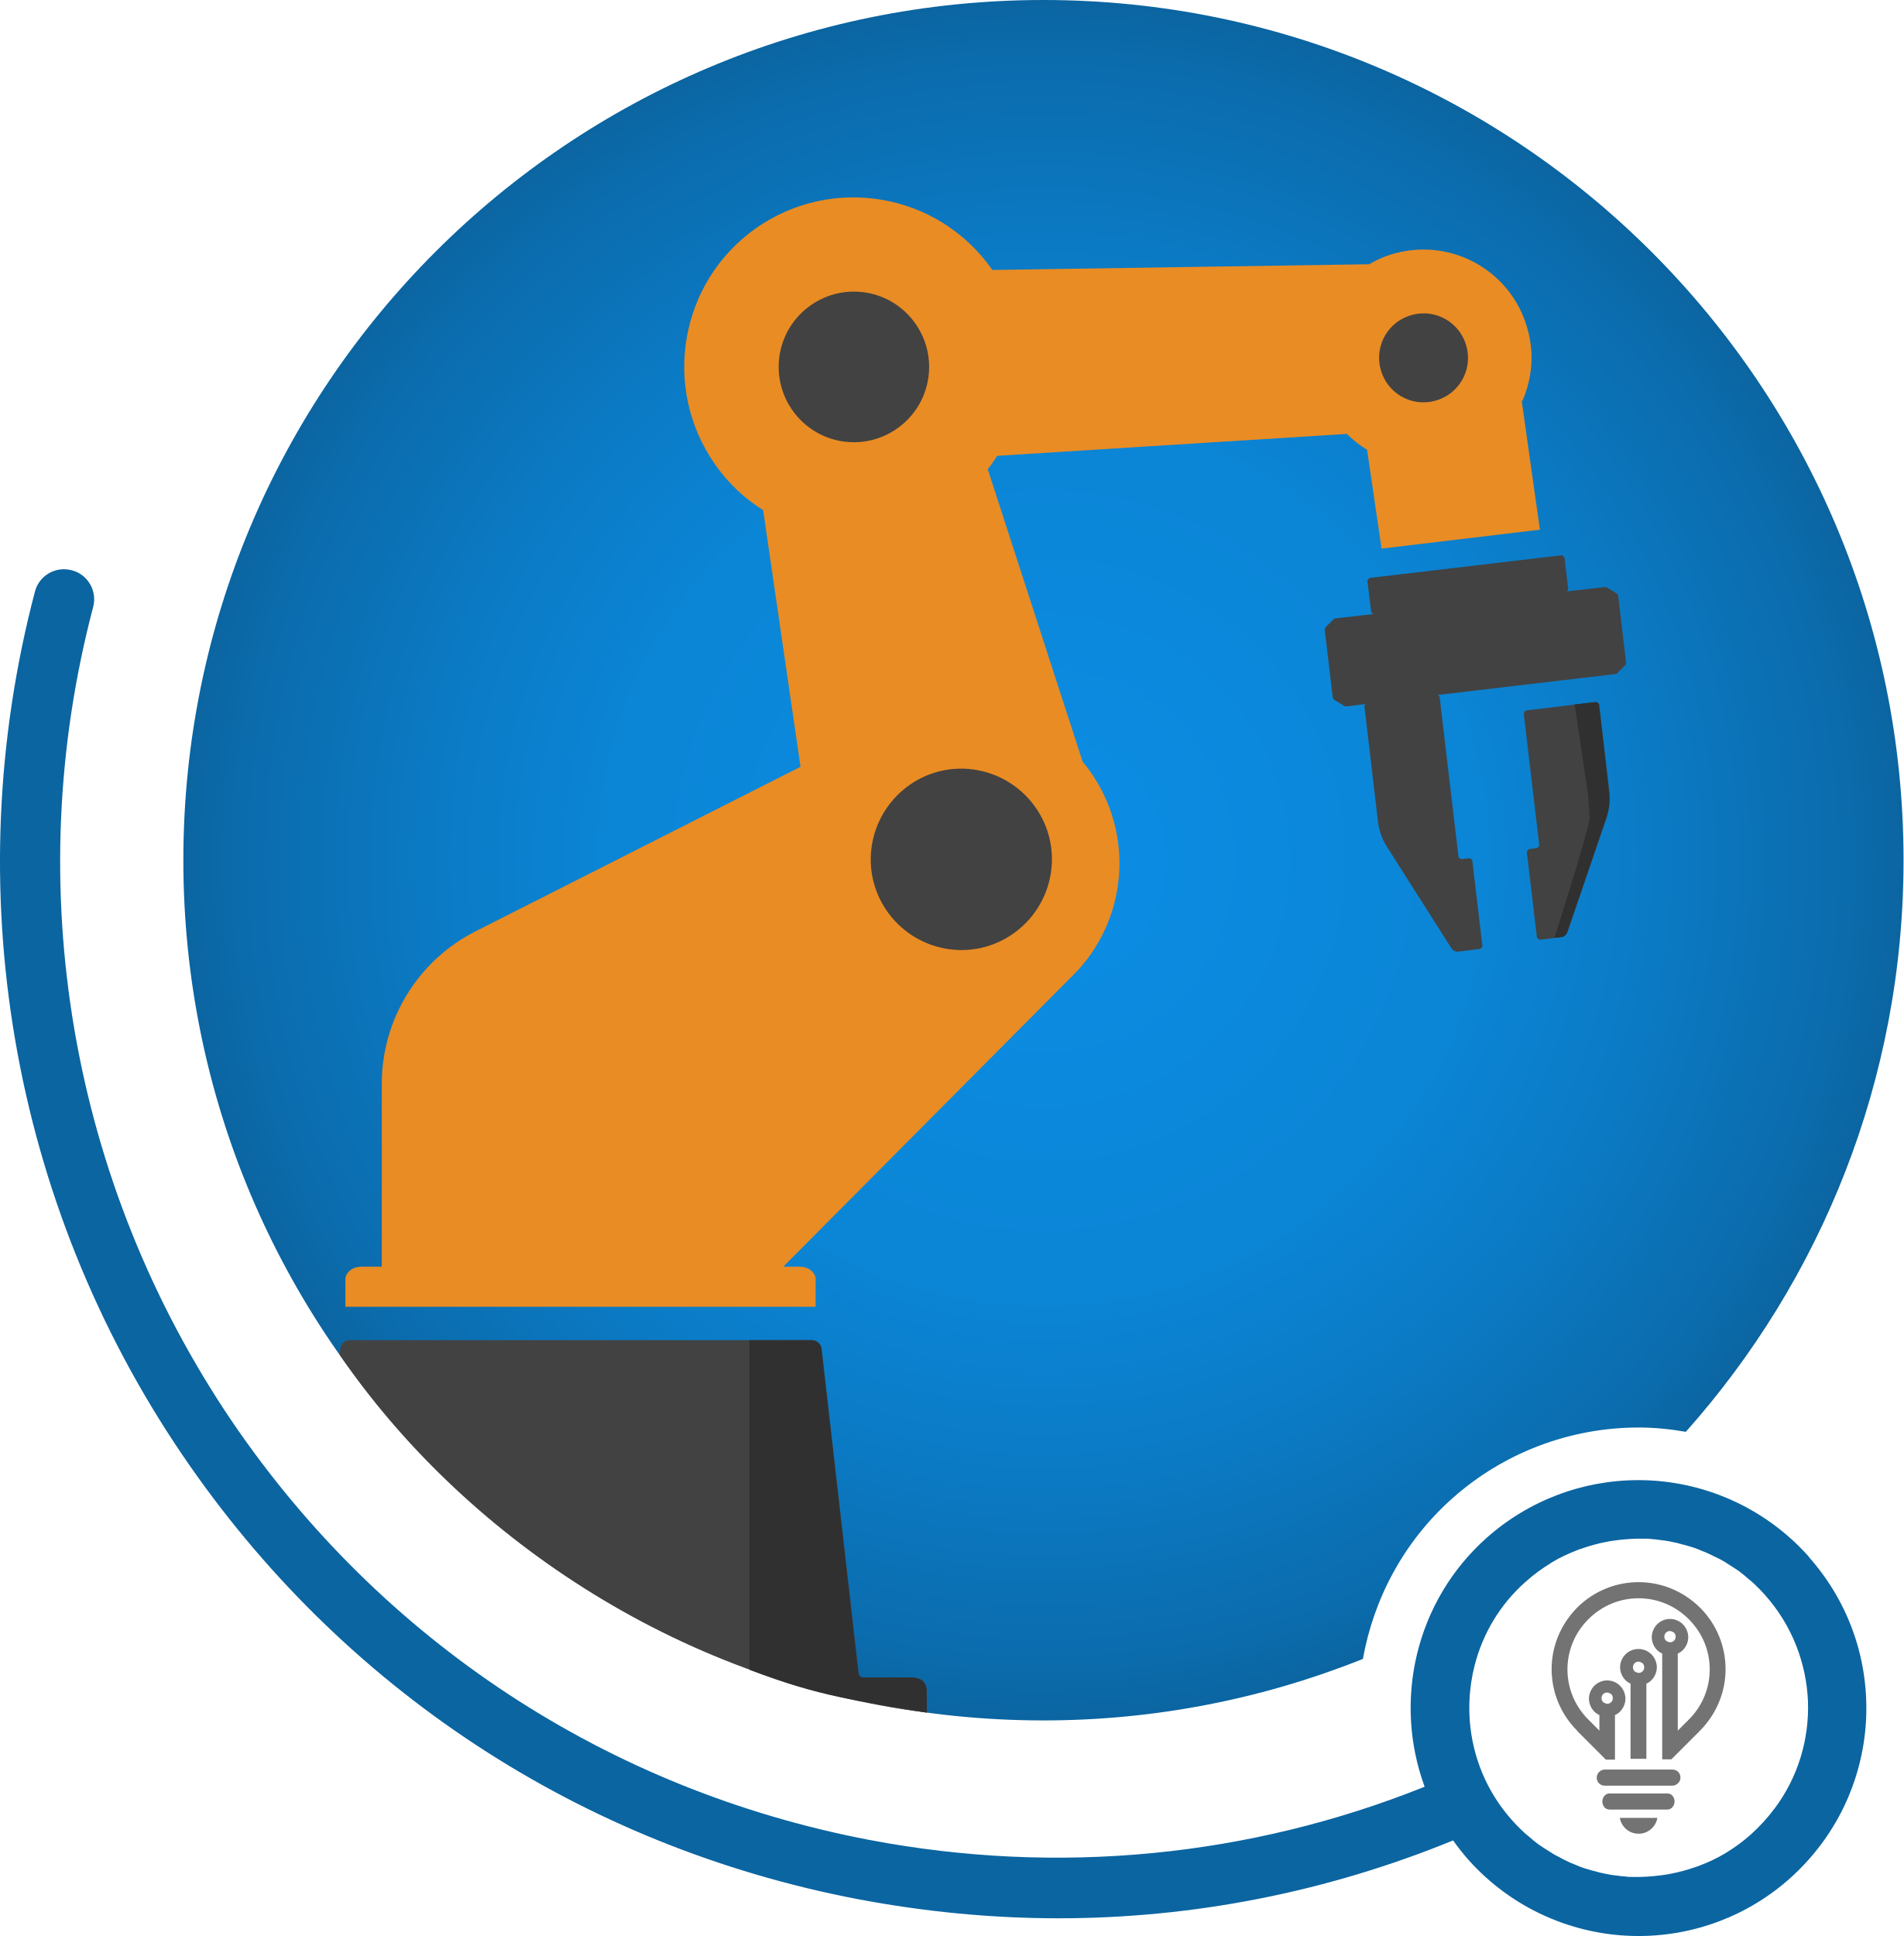
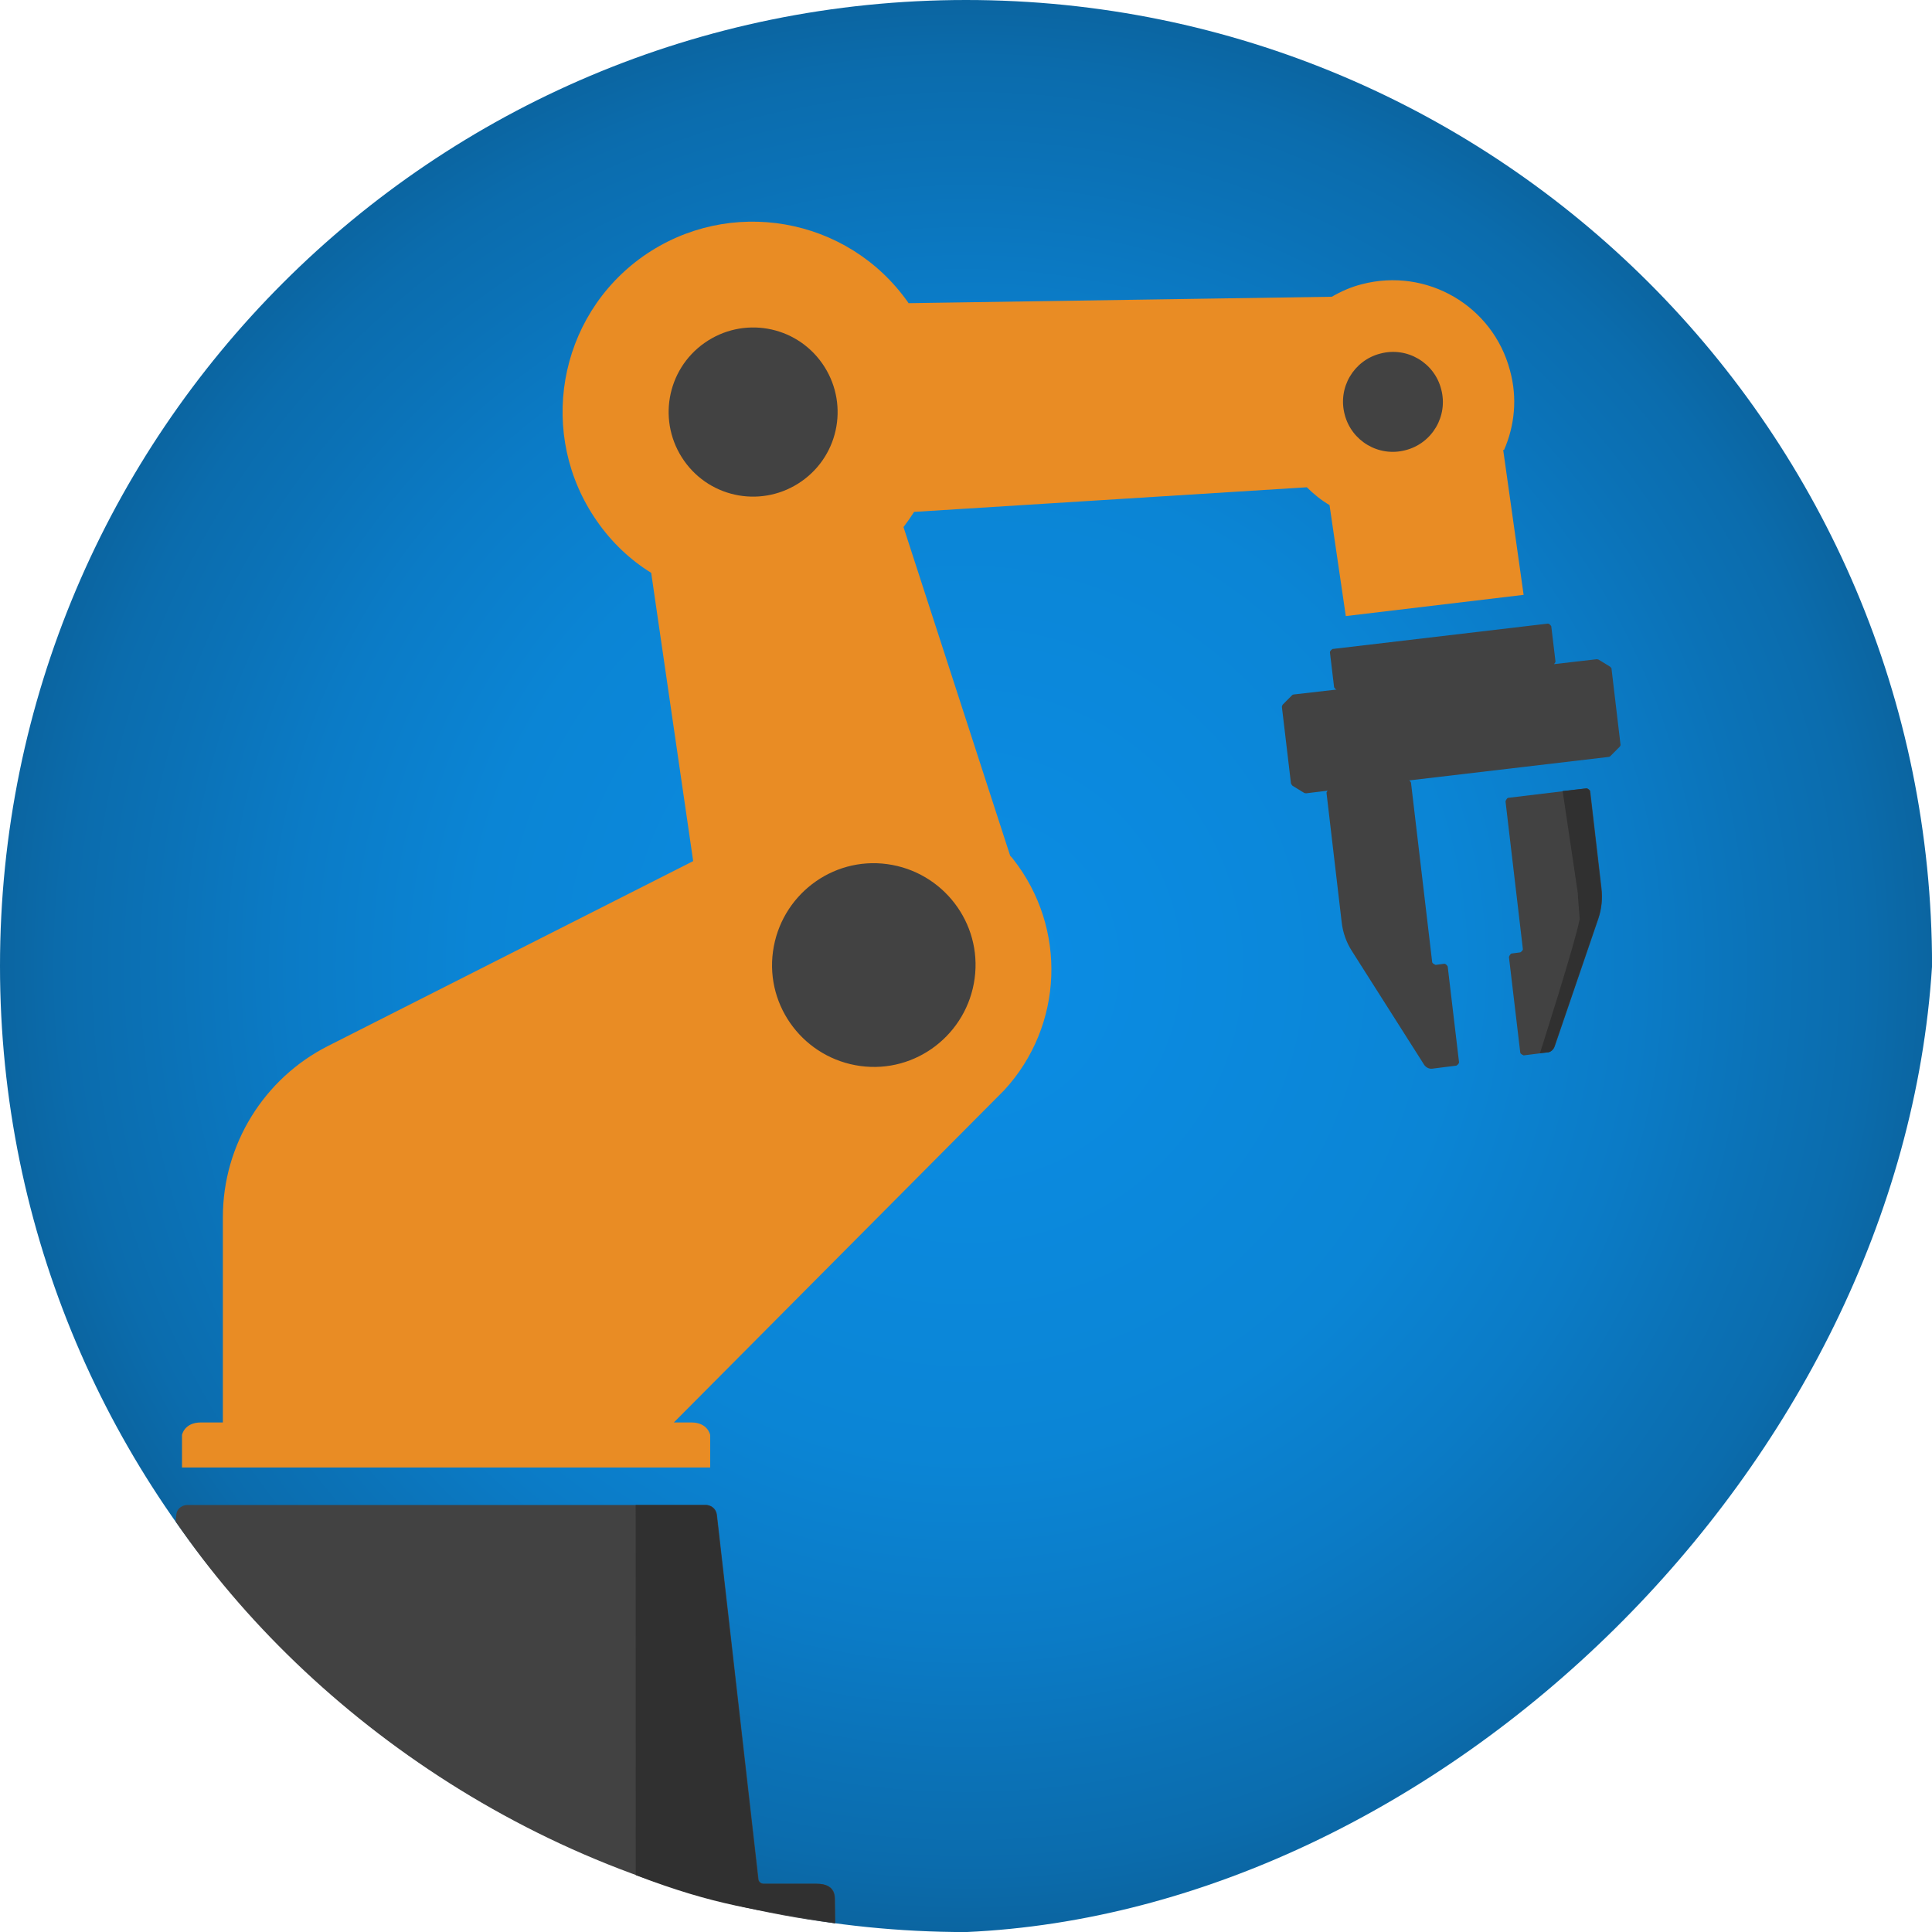
- <svg xmlns="http://www.w3.org/2000/svg" width="18.762mm" height="19.079mm" viewBox="0 0 18.762 19.079" version="1.1" id="svg42346">
-   <defs id="defs42343">
+ <svg xmlns="http://www.w3.org/2000/svg" width="16.954mm" height="16.954mm" viewBox="0 0 16.954 16.954" version="1.1" id="svg41869">
+   <defs id="defs41866">
    <radialGradient id="radial-gradient" cx="38.88" cy="32.04" fx="38.88" fy="32.04" r="32.04" gradientUnits="userSpaceOnUse">
      <stop offset="0" stop-color="#1976d2" id="stop1154" style="stop-color:#0b8de5;stop-opacity:1" />
      <stop offset=".51" stop-color="#1874d0" id="stop1156" style="stop-color:#0b85d5;stop-opacity:1" />
      <stop offset=".7" stop-color="#1871c9" id="stop1158" style="stop-color:#0b7bc6;stop-opacity:1" />
      <stop offset=".83" stop-color="#166abd" id="stop1160" style="stop-color:#0b72b7;stop-opacity:1" />
      <stop offset=".93" stop-color="#1461ac" id="stop1162" style="stop-color:#0b6cad;stop-opacity:1" />
      <stop offset="1" stop-color="#13599e" id="stop1164" style="stop-color:#0b65a1;stop-opacity:1" />
    </radialGradient>
  </defs>
-   <g id="layer1" transform="translate(-189.2996,-273.8522)">
-     <g id="g41457" transform="matrix(0.2645833,0,0,0.2645833,189.297,273.8522)">
-       <path class="cls-5" d="m 54.11,55.81 c 1.91,-1.7 4.38,-2.64 6.94,-2.64 v 0 c 0.59,0 1.18,0.06 1.76,0.16 5.04,-5.66 8.11,-13.12 8.11,-21.29 C 70.92,14.34 56.57,0 38.88,0 21.19,0 6.84,14.34 6.84,32.04 c 0,17.7 14.34,32.04 32.04,32.04 4.21,0 8.22,-0.82 11.9,-2.29 0.4,-2.23 1.51,-4.36 3.33,-5.98 z" id="path1195" style="fill:url(#radial-gradient)" />
+   <g id="layer1" transform="translate(-54.00369,-67.68725)">
+     <g id="g41457" transform="matrix(0.2645833,0,0,0.2645833,52.19394,67.68725)">
+       <path class="cls-5" d="M 70.92,32.04 C 70.92,14.34 56.57,0 38.88,0 21.19,0 6.84,14.34 6.84,32.04 c 0,17.7 14.34,32.04 32.04,32.04 15.697,-0.698 30.991,-15.433 32.04,-32.04 z" id="path1195" style="fill:url(#radial-gradient)" />
      <g id="g92492" transform="matrix(1.03378,0,0,1.020215,-3.000374,-1.35871)">
        <path class="cls-4" d="m 57.771,15.966 c 0.34,-0.788 0.437,-1.687 0.194,-2.586 -0.546,-2.106 -2.671,-3.362 -4.758,-2.807 -0.34,0.086 -0.668,0.234 -0.959,0.406 l -13.583,0.209 c 0,0 0,-0.012 -0.012,-0.025 -1.942,-2.795 -5.742,-3.46 -8.497,-1.502 -2.756,1.97 -3.411,5.824 -1.481,8.619 0.473,0.69 1.068,1.256 1.736,1.675 l 1.347,9.371 -11.714,6.009 c -2.064,1.059 -3.375,3.214 -3.375,5.566 v 6.674 h -0.704 c -0.534,0 -0.607,0.406 -0.607,0.406 v 1.059 H 32.303 v -1.059 c 0,0 -0.073,-0.406 -0.607,-0.406 h -0.558 l 10.597,-10.799 c 1.906,-2.093 2.027,-5.27 0.291,-7.511 -0.024,-0.037 -0.061,-0.074 -0.097,-0.111 l -3.423,-10.688 c 0.121,-0.16 0.231,-0.32 0.34,-0.493 l 12.6,-0.8 c 0.219,0.222 0.461,0.419 0.728,0.579 l 0.522,3.608 5.705,-0.69 -0.656,-4.716 z" id="path1197" style="fill:#e98c24;fill-opacity:1" />
        <path class="cls-4" d="m 61.23,23.083 c 0,0 -0.024,-0.049 -0.049,-0.074 l -0.376,-0.234 c 0,0 -0.036,-0.012 -0.061,-0.012 L 59.373,22.923 c 0,0 0.061,-0.062 0.049,-0.099 l -0.134,-1.133 c 0,0 -0.049,-0.086 -0.109,-0.086 l -6.907,0.825 c 0,0 -0.085,0.049 -0.085,0.111 l 0.134,1.133 c 0,0 0.036,0.074 0.085,0.074 L 51.034,23.908 c 0,0 -0.036,0 -0.061,0.025 l -0.303,0.308 c 0,0 -0.024,0.049 -0.024,0.074 l 0.291,2.487 c 0,0 0.024,0.049 0.049,0.074 l 0.376,0.234 c 0,0 0.036,0.012 0.061,0.012 l 0.692,-0.086 c 0,0 -0.049,0.049 -0.036,0.086 l 0.486,4.199 c 0.036,0.32 0.146,0.64 0.316,0.911 l 2.331,3.719 c 0.061,0.086 0.158,0.135 0.255,0.123 l 0.777,-0.099 c 0,0 0.085,-0.049 0.085,-0.111 l -0.364,-3.115 c 0,0 -0.049,-0.086 -0.109,-0.086 l -0.279,0.037 c 0,0 -0.097,-0.037 -0.109,-0.086 l -0.68,-5.837 c 0,0 -0.024,-0.062 -0.061,-0.074 L 61.121,25.94 c 0,0 0.036,0 0.061,-0.025 l 0.303,-0.308 c 0,0 0.036,-0.049 0.024,-0.074 l -0.291,-2.487 z" id="path1199" style="fill:#424242;fill-opacity:1" />
        <path class="cls-4" d="m 23.842,50.259 h -7.587 -0.74 c -0.085,0 -0.316,0.062 -0.34,0.32 l -0.02,0.218 c 4.331,6.42 12.055,11.912 21.158,13.059 l -0.004,-0.804 c -0.002,-0.357 -0.255,-0.48 -0.583,-0.48 h -1.699 c -0.085,0 -0.158,-0.062 -0.17,-0.135 L 32.522,50.579 c -0.036,-0.259 -0.255,-0.32 -0.34,-0.32 h -0.74 -7.587 z" id="path1201" style="fill:#424242;fill-opacity:1" />
        <path class="cls-2" d="m 29.916,62.292 c 2.599,1.006 3.803,1.107 6.397,1.565 l -0.016,-0.804 c -0.007,-0.357 -0.255,-0.48 -0.583,-0.48 H 34.015 c -0.085,0 -0.158,-0.062 -0.17,-0.135 L 32.51,50.579 c -0.036,-0.259 -0.255,-0.32 -0.34,-0.32 h -0.74 -1.517" id="path1203" style="fill:#303030;fill-opacity:1" />
        <path class="cls-2" d="m 31.466,16.31 c -0.862,-1.244 -0.571,-2.955 0.656,-3.83 1.226,-0.874 2.913,-0.579 3.775,0.665 0.862,1.244 0.571,2.955 -0.656,3.83 -1.226,0.874 -2.913,0.579 -3.775,-0.665 z" id="path1205" style="fill:#424242;fill-opacity:1" />
        <path class="cls-2" d="m 40.788,33.143 c -0.243,1.81 -1.882,3.091 -3.666,2.844 -1.784,-0.246 -3.047,-1.909 -2.804,-3.719 0.243,-1.81 1.882,-3.091 3.666,-2.844 1.784,0.246 3.047,1.909 2.804,3.719 z" id="path1207" style="fill:#424242;fill-opacity:1" />
        <path class="cls-2" d="m 54.615,15.966 c -0.862,0.234 -1.736,-0.296 -1.954,-1.157 -0.231,-0.874 0.291,-1.761 1.141,-1.982 0.862,-0.234 1.736,0.296 1.954,1.157 0.231,0.874 -0.291,1.761 -1.141,1.982 z" id="path1209" style="fill:#424242;fill-opacity:1" />
        <path class="cls-4" d="m 58.378,32.195 -0.558,-4.815 c 0,0 0.036,-0.099 0.085,-0.111 l 2.525,-0.308 c 0,0 0.097,0.037 0.109,0.086 l 0.364,3.177 c 0.036,0.32 0,0.653 -0.097,0.96 l -1.408,4.174 c -0.036,0.099 -0.121,0.172 -0.218,0.185 l -0.777,0.099 c 0,0 -0.097,-0.037 -0.109,-0.086 l -0.364,-3.115 c 0,0 0.036,-0.099 0.085,-0.111 l 0.279,-0.037 c 0,0 0.085,-0.049 0.085,-0.111 z" id="path1211" style="fill:#424242;fill-opacity:1" />
        <path class="cls-2" d="m 58.936,35.569 0.231,-0.025 c 0.097,0 0.182,-0.086 0.219,-0.185 l 1.408,-4.174 c 0.109,-0.308 0.134,-0.64 0.097,-0.96 l -0.364,-3.177 c 0,0 -0.049,-0.086 -0.109,-0.086 l -0.765,0.086 0.486,3.312 c 0,0 0,0.086 0.061,0.85 -0.146,0.788 -1.275,4.359 -1.275,4.359 z" id="path1213" style="fill:#303030;fill-opacity:1" />
      </g>
-       <path class="cls-3" d="m 67.39,57.98 c -1.61,-1.81 -3.92,-2.85 -6.35,-2.85 -2.08,0 -4.08,0.76 -5.64,2.14 -2.68,2.38 -3.49,6.1 -2.32,9.28 -6.51,2.61 -13.64,3.32 -20.69,1.98 C 22.65,66.67 14.22,61.13 8.65,52.94 2.63,44.05 0.74,33 3.48,22.61 c 0.16,-0.6 -0.2,-1.22 -0.8,-1.37 -0.6,-0.16 -1.22,0.2 -1.37,0.8 -2.9,11.02 -0.9,22.74 5.5,32.16 5.91,8.7 14.85,14.57 25.17,16.54 2.49,0.47 4.98,0.71 7.46,0.71 5.06,0 10.03,-0.99 14.7,-2.9 0.17,0.24 0.36,0.48 0.56,0.71 1.61,1.81 3.92,2.85 6.35,2.85 2.08,0 4.08,-0.76 5.63,-2.14 1.69,-1.51 2.7,-3.58 2.84,-5.84 0.13,-2.26 -0.62,-4.44 -2.13,-6.14 z m -1.3,9.41 c -0.25,0.34 -0.54,0.65 -0.86,0.94 -0.28,0.25 -0.58,0.47 -0.89,0.66 -0.03,0.02 -0.06,0.04 -0.08,0.05 -0.3,0.18 -0.61,0.32 -0.92,0.44 -0.05,0.02 -0.09,0.04 -0.14,0.05 -0.31,0.11 -0.63,0.2 -0.95,0.26 -0.05,0.01 -0.11,0.02 -0.16,0.03 -0.32,0.05 -0.64,0.08 -0.97,0.09 -0.08,0 -0.16,0 -0.24,0 -0.12,0 -0.23,0 -0.35,-0.02 -0.09,0 -0.19,-0.02 -0.28,-0.03 C 60.13,69.85 60.02,69.83 59.9,69.81 59.81,69.79 59.72,69.77 59.62,69.75 59.51,69.72 59.39,69.69 59.28,69.66 59.19,69.63 59.1,69.61 59.01,69.58 58.9,69.54 58.79,69.5 58.68,69.45 58.59,69.42 58.51,69.38 58.42,69.34 58.31,69.29 58.2,69.23 58.09,69.17 58.01,69.13 57.93,69.09 57.85,69.04 57.74,68.97 57.63,68.9 57.52,68.83 57.45,68.78 57.38,68.74 57.31,68.69 57.19,68.6 57.08,68.51 56.97,68.41 56.91,68.36 56.86,68.32 56.8,68.27 c -0.16,-0.15 -0.32,-0.31 -0.47,-0.48 -1.3,-1.46 -1.79,-3.36 -1.51,-5.16 0.03,-0.2 0.07,-0.4 0.12,-0.59 0.3,-1.18 0.94,-2.28 1.92,-3.14 0,0 0,0 0,0 0.28,-0.25 0.58,-0.47 0.89,-0.66 0.03,-0.02 0.06,-0.04 0.09,-0.06 0.3,-0.18 0.61,-0.32 0.92,-0.44 0.05,-0.02 0.09,-0.04 0.14,-0.05 0.31,-0.11 0.63,-0.2 0.95,-0.26 0.05,-0.01 0.11,-0.02 0.16,-0.03 0.32,-0.05 0.64,-0.08 0.97,-0.09 0.08,0 0.16,0 0.24,0 0.12,0 0.23,0 0.35,0.02 0.09,0 0.19,0.02 0.28,0.03 0.12,0.01 0.23,0.03 0.35,0.05 0.09,0.02 0.18,0.04 0.28,0.06 0.11,0.03 0.23,0.06 0.34,0.09 0.09,0.03 0.18,0.05 0.27,0.08 0.11,0.04 0.22,0.08 0.33,0.13 0.09,0.03 0.17,0.07 0.26,0.11 0.11,0.05 0.22,0.11 0.33,0.16 0.08,0.04 0.16,0.08 0.24,0.13 0.11,0.07 0.22,0.14 0.33,0.21 0.07,0.05 0.14,0.09 0.21,0.14 0.12,0.09 0.23,0.18 0.34,0.28 0.06,0.05 0.11,0.09 0.17,0.14 0.16,0.15 0.32,0.31 0.47,0.48 1.01,1.14 1.53,2.54 1.59,3.95 0.05,1.41 -0.37,2.83 -1.25,4 z" id="path1217" style="fill:#0b65a1;fill-opacity:1" />
-       <g id="g1227">
-         <path class="cls-3" d="M 58.76,64.46 C 58.13,63.83 57.81,63 57.81,62.17 c 0,-0.83 0.32,-1.65 0.95,-2.29 0.63,-0.63 1.46,-0.95 2.29,-0.95 0.83,0 1.65,0.32 2.29,0.95 0.63,0.63 0.95,1.46 0.95,2.29 0,0.83 -0.32,1.65 -0.95,2.29 l -1.07,1.07 h -0.34 v -3.94 c -0.07,-0.03 -0.14,-0.08 -0.19,-0.13 v 0 c -0.12,-0.12 -0.2,-0.3 -0.2,-0.48 0,-0.18 0.08,-0.36 0.2,-0.48 v 0 c 0.12,-0.12 0.29,-0.2 0.48,-0.2 0.19,0 0.36,0.08 0.48,0.2 v 0 c 0.12,0.12 0.2,0.3 0.2,0.48 0,0.18 -0.08,0.36 -0.2,0.48 -0.06,0.06 -0.12,0.1 -0.19,0.13 v 2.87 l 0.41,-0.41 c 0.52,-0.52 0.78,-1.19 0.78,-1.87 0,-0.68 -0.26,-1.35 -0.78,-1.87 -0.52,-0.52 -1.19,-0.78 -1.87,-0.78 -0.68,0 -1.35,0.26 -1.87,0.78 -0.52,0.52 -0.78,1.19 -0.78,1.87 0,0.68 0.26,1.35 0.78,1.87 l 0.41,0.41 V 63.88 C 59.52,63.85 59.45,63.8 59.4,63.75 v 0 c -0.12,-0.12 -0.2,-0.3 -0.2,-0.48 0,-0.18 0.08,-0.36 0.2,-0.48 v 0 c 0.12,-0.12 0.29,-0.2 0.48,-0.2 0.19,0 0.36,0.08 0.48,0.2 v 0 c 0.12,0.12 0.2,0.3 0.2,0.48 0,0.18 -0.08,0.36 -0.2,0.48 -0.06,0.06 -0.12,0.1 -0.19,0.13 v 1.66 h -0.34 l -1.07,-1.07 v 0 z m 3.61,-3.65 v 0 c 0,0 -0.09,-0.06 -0.15,-0.06 -0.06,0 -0.11,0.02 -0.15,0.06 -0.04,0.04 -0.06,0.09 -0.06,0.15 0,0.06 0.02,0.11 0.06,0.15 v 0 c 0,0 0.09,0.06 0.15,0.06 0.06,0 0.11,-0.02 0.15,-0.06 0.04,-0.04 0.06,-0.09 0.06,-0.15 0,-0.06 -0.02,-0.11 -0.06,-0.15 z m -2.34,2.29 v 0 c 0,0 -0.09,-0.06 -0.15,-0.06 -0.06,0 -0.11,0.02 -0.15,0.06 -0.04,0.04 -0.06,0.09 -0.06,0.15 0,0.06 0.02,0.11 0.06,0.15 v 0 c 0,0 0.09,0.06 0.15,0.06 0.06,0 0.11,-0.02 0.15,-0.06 0.04,-0.04 0.06,-0.09 0.06,-0.15 0,-0.06 -0.02,-0.11 -0.06,-0.15 z m 1.02,-1.68 c 0.19,0 0.36,0.08 0.48,0.2 v 0 c 0.12,0.12 0.2,0.3 0.2,0.48 0,0.18 -0.08,0.36 -0.2,0.48 -0.06,0.06 -0.12,0.1 -0.19,0.13 v 2.8 h -0.59 v -2.8 c -0.07,-0.03 -0.14,-0.08 -0.19,-0.13 v 0 c -0.12,-0.12 -0.2,-0.3 -0.2,-0.48 0,-0.18 0.08,-0.36 0.2,-0.48 v 0 c 0.12,-0.12 0.29,-0.2 0.48,-0.2 z m 0.15,0.53 v 0 c 0,0 -0.09,-0.06 -0.15,-0.06 -0.06,0 -0.11,0.02 -0.15,0.06 -0.04,0.04 -0.06,0.09 -0.06,0.15 0,0.06 0.02,0.11 0.06,0.15 v 0 c 0,0 0.09,0.06 0.15,0.06 0.06,0 0.11,-0.02 0.15,-0.06 0.04,-0.04 0.06,-0.09 0.06,-0.15 0,-0.06 -0.02,-0.11 -0.06,-0.15 z" id="path1219" style="fill:#737373;fill-opacity:1" />
-         <path class="cls-3" d="m 59.79,65.91 h 2.52 c 0.17,0 0.3,0.13 0.3,0.3 v 0 c 0,0.16 -0.14,0.3 -0.3,0.3 h -2.52 c -0.17,0 -0.3,-0.13 -0.3,-0.3 v 0 c 0,-0.16 0.14,-0.3 0.3,-0.3 z" id="path1221" style="fill:#737373;fill-opacity:1" />
-         <path class="cls-3" d="m 59.96,66.8 h 2.17 c 0.14,0 0.26,0.13 0.26,0.3 v 0 c 0,0.16 -0.12,0.3 -0.26,0.3 h -2.17 c -0.14,0 -0.26,-0.13 -0.26,-0.3 v 0 c 0,-0.16 0.12,-0.3 0.26,-0.3 z" id="path1223" style="fill:#737373;fill-opacity:1" />
-         <path class="cls-3" d="m 60.35,67.71 h 1.4 c -0.06,0.34 -0.35,0.59 -0.7,0.59 -0.35,0 -0.64,-0.25 -0.7,-0.59 z" id="path1225" style="fill:#737373;fill-opacity:1" />
-       </g>
    </g>
  </g>
</svg>
